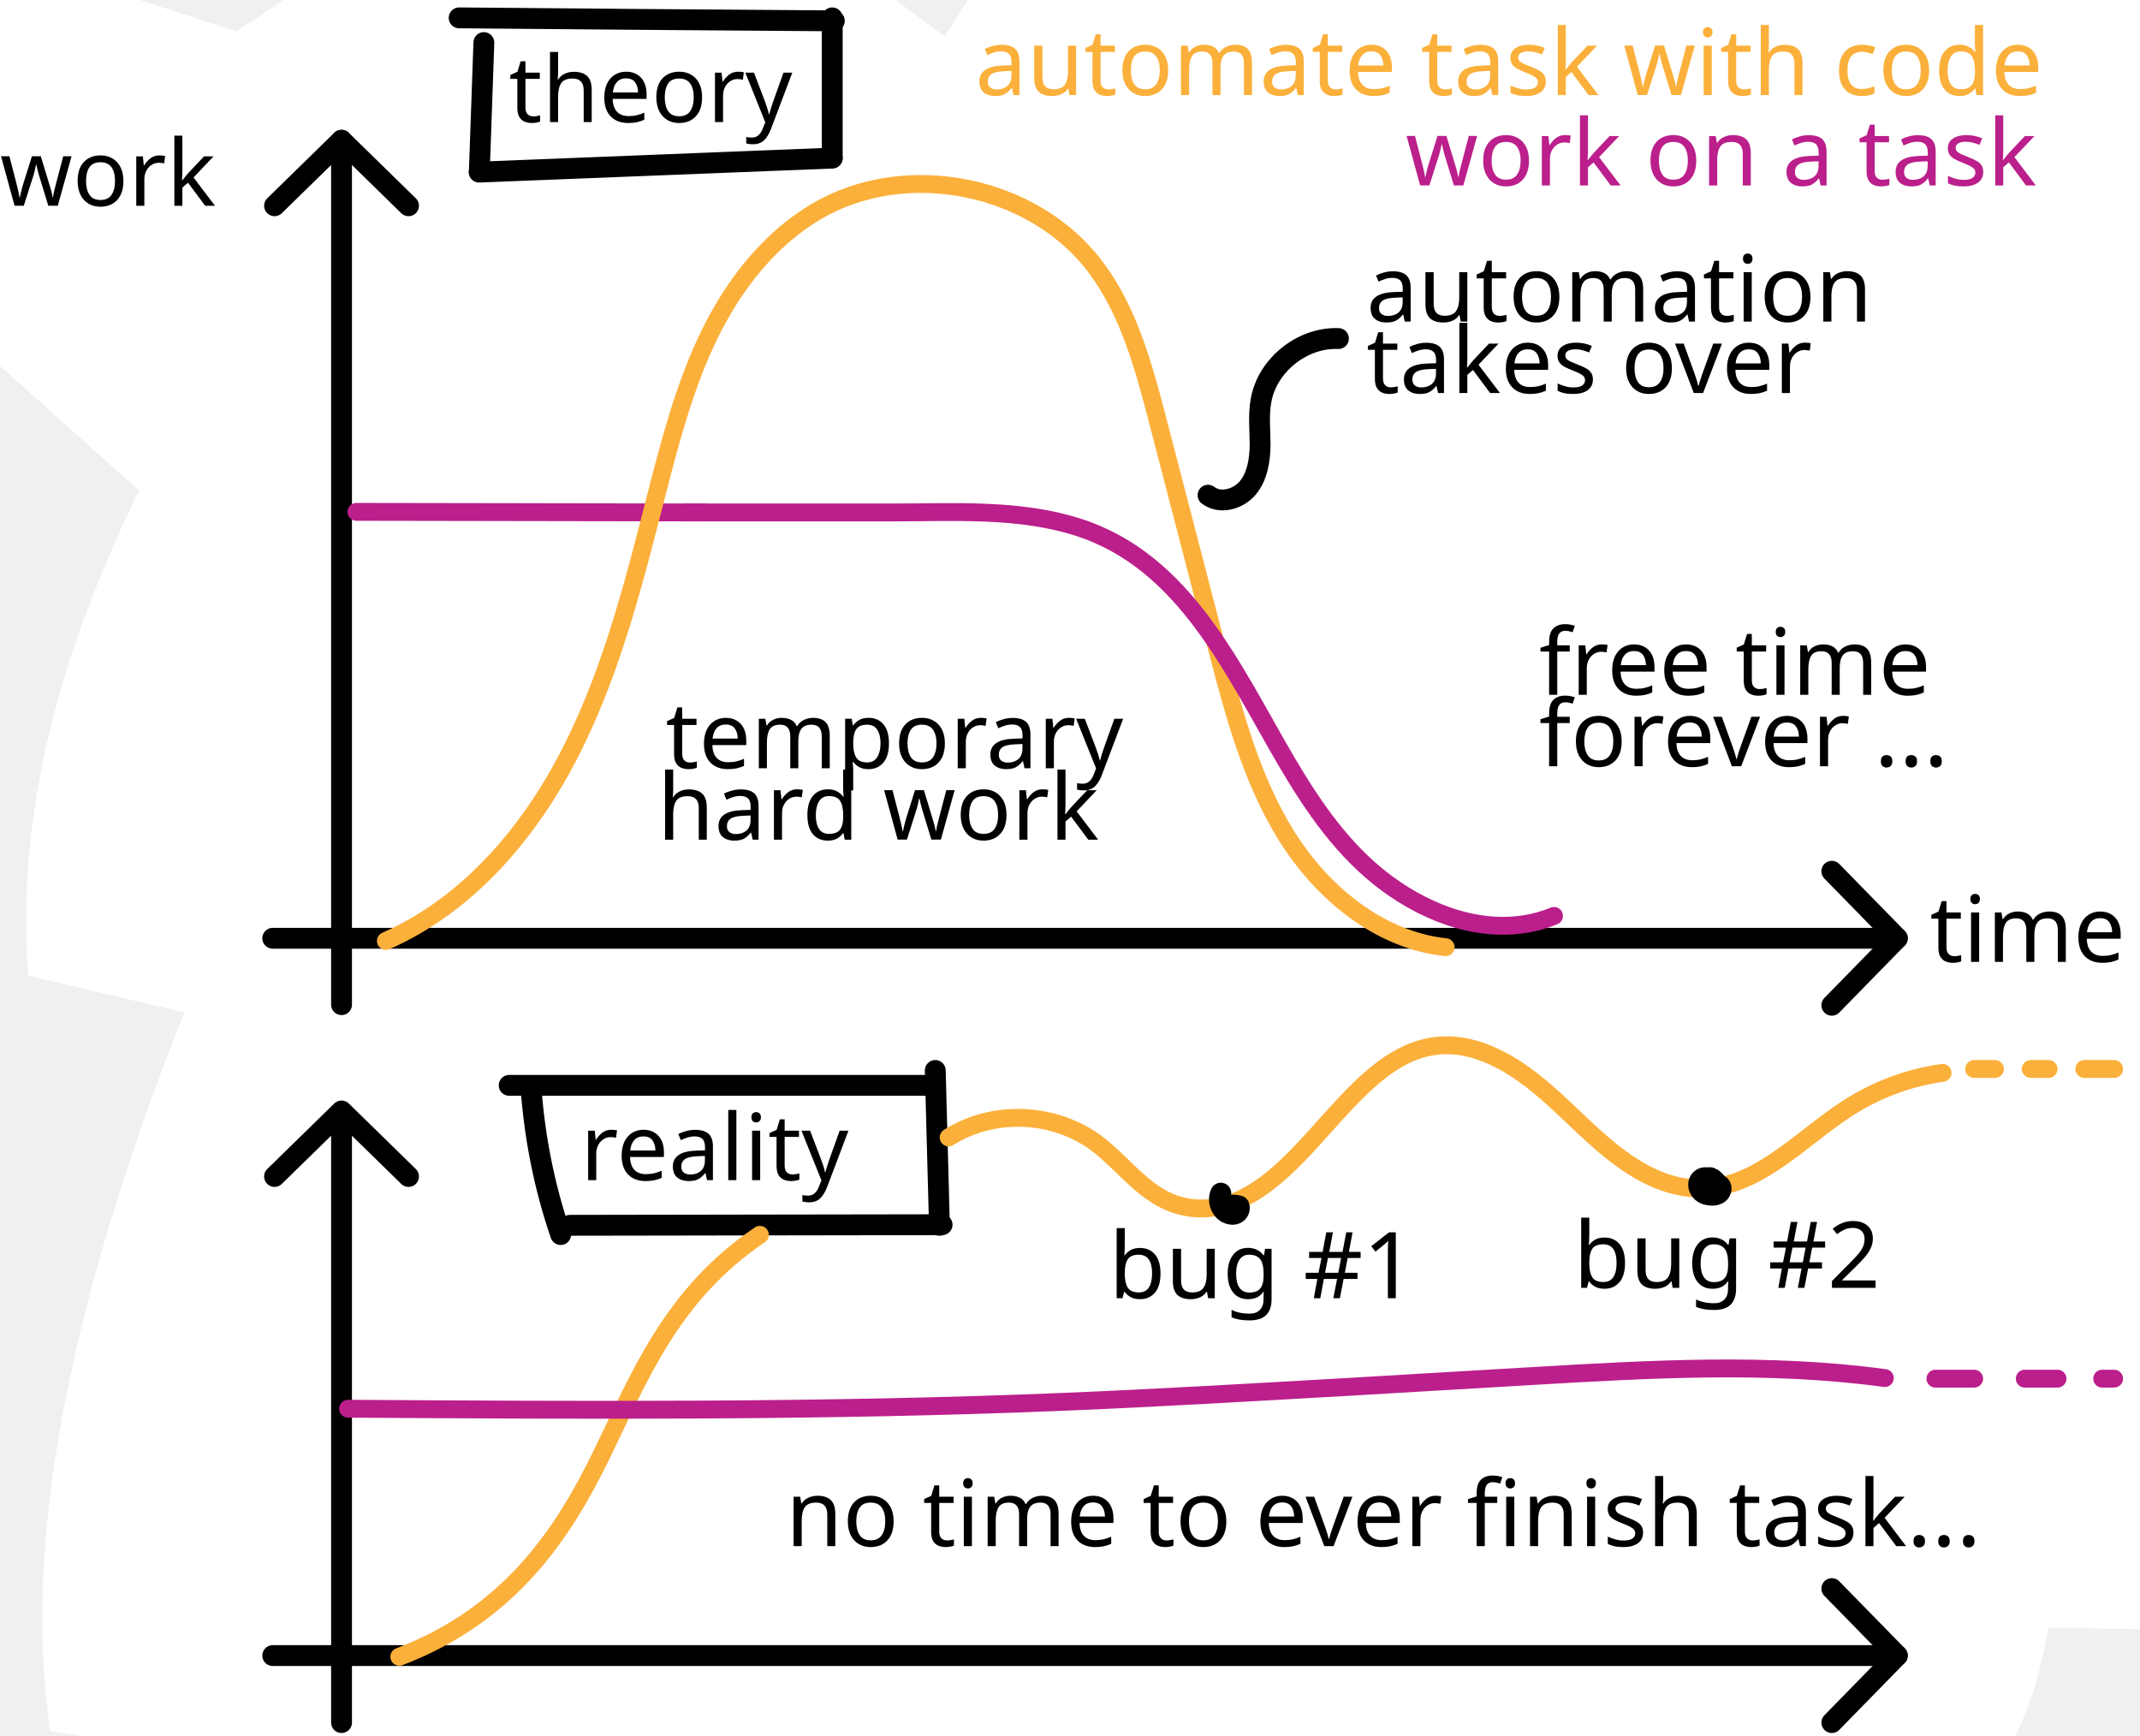
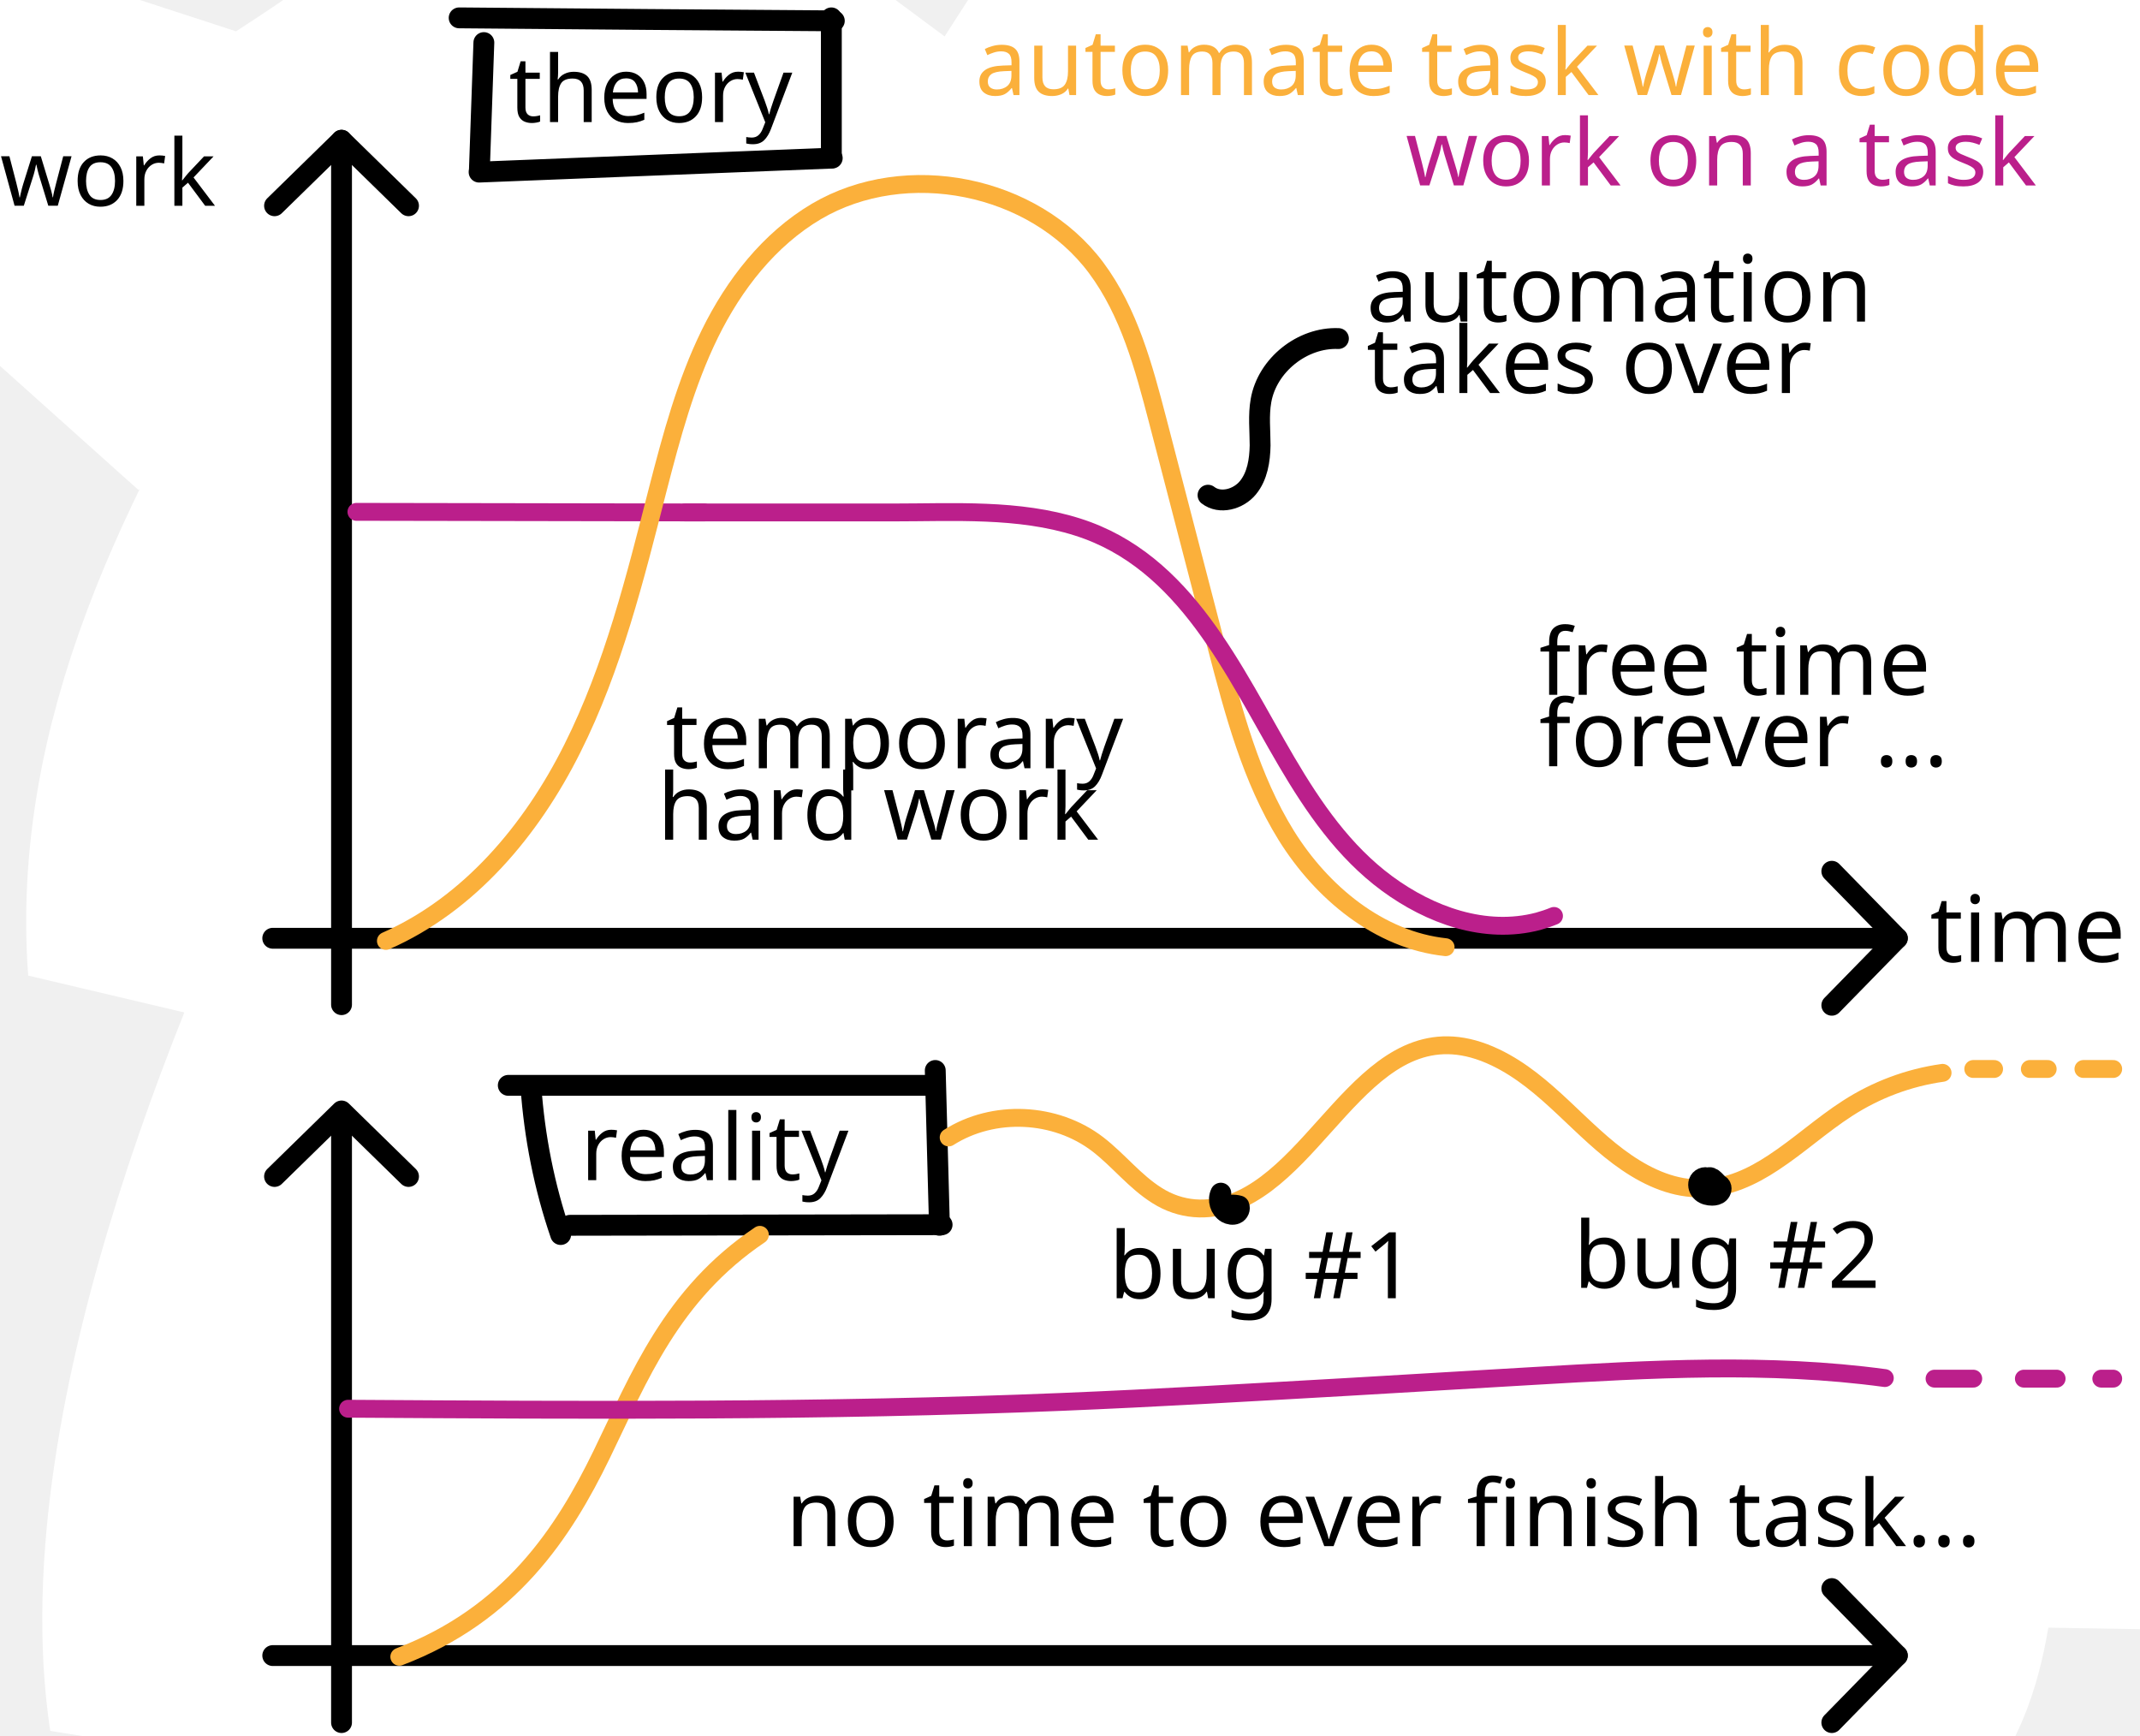
<svg xmlns="http://www.w3.org/2000/svg" version="1.1" id="Layer_1" x="0px" y="0px" viewBox="0 0 718.7 583" enable-background="new 0 0 718.7 583" xml:space="preserve">
-   <path fill="none" stroke="#FFFFFF" stroke-width="120" stroke-linejoin="bevel" stroke-miterlimit="10" d="M88.5-586  c-3.9,15.2-13.3,28.4-21.5,41.8c-8.2,13.4-15.5,28.4-14.5,44.1c1,15.7,13.3,31.6,29.1,31.4c14.2-0.2,24.9-12.4,33.7-23.6  c23.2-29.6,46.3-59.2,69.5-88.9c-8.7,55.2-17.3,110.5-26,165.7c15.1,2.4,27.4-11.4,36.4-23.7c23.7-32.3,47.4-64.6,71.1-96.9  c3.2,29.3,6.4,58.5,9.6,87.8c1.2,11.2,4.9,25.2,16.1,26.9c7.2,1.1,14.1-4.2,17.3-10.6s3.6-14,3.9-21.2c1.1-27.8,2.2-55.5,3.4-83.3  c66.2-3.8,131.8-18.1,193.7-42c-29.6,57.4-59.2,114.7-88.8,172.1c36.5-14.2,67-41.2,91.2-72s42.7-65.6,61.1-100.2  c-6.5,32.2-13,64.5-19.5,96.7c-2.1,10.6-3.3,23.9,5.7,30c11.8,8,26.3-5,34.6-16.6c17.2-24.2,34.4-48.3,51.5-72.5  c6.3,12,5.3,26.5,4.2,40c-1.1,13.6-1.9,28,4.9,39.9c6.7,11.8,23.9,18.6,34.4,9.9c-43.2,26.3-92.7,42-143.2,45.6  c-63.9,4.4-129.3-10.3-191.4,5.3c-44.1,11.1-83.4,37.1-116.5,68.4s-60.5,67.9-87.8,104.3c82.6-64.9,165.2-129.8,247.8-194.7  C354.8-315,273.5-227.9,194-143.5c88-74.9,175.9-149.9,263.9-224.8c-57.3,89.9-115.6,182.2-139,286.2  c62.5-76.6,124.9-153.3,187.4-229.9C450.7-222.1,395-132.2,339.4-42.2c46.6-26.5,84.7-66.2,115.7-109.9s55.6-91.6,80.1-139.4" />
  <path fill="none" stroke="#FFFFFF" stroke-width="120" stroke-linejoin="bevel" stroke-miterlimit="10" d="M56.5,3.1  C44.9,38.7,33.3,74.3,21.6,109.9C93,77.4,134.4,46.9,197.8,0c-27.6,46.8-32.6,76.9-60.1,123.7C101.5,185,64,251.6,69.3,323.2  c25.1-42.1,50.1-84.2,75.2-126.3C200.6,102.7,207.6,76.3,285.2,0c-60.1,114.5-69.6,160.4-128.3,275.7  C117.1,353.9,63.1,485,76.2,572.4C167.6,390.5,283.6,168.9,396.6,0.6c-44.5,220.3-143.3,389.2-210.5,603.3  c72.7-105.6,100.6-194.4,152.4-312.3S405.9,91.4,494.8,0c-2.7,46.6,0.7,40.9-16.8,83.9c-65.1,159.2-117.8,323.8-157.5,491.6  c11.6,9.5,29.6,5.4,40.6-4.9c10.9-10.3,16.5-25.2,21.7-39.5c57.3-157.3,114.7-314.6,172-471.9c5.1-14.1,10.4-28.5,19.6-40.2  c9.2-11.7,23-20.6,37.6-19.8c-39.8,125.5-79.5,250.9-119.3,376.4c-23.4,74-46.8,155.1-19.7,227.7c25.2-101.5,50.5-203,75.7-304.6  C574.1,195.9,600.8,90.5,660.2,3.8c-23,104.8-45.9,209.7-63.1,315.7c-12.2,75.2-21.4,151.4-17.4,227.4c0.4,7.8,1.3,16.3,6.6,21.9  c8.3,8.8,23.8,5.1,31.6-4.2s10-22.1,11.9-34.3C655.5,365.8,694.4,164.6,720.1,0c-2.8,170.1-18.7,376.7-21.5,546.8" />
  <g>
    <polyline fill="none" stroke="#000000" stroke-width="7" stroke-linecap="round" stroke-linejoin="round" stroke-miterlimit="10" points="   615.2,292.6 637.2,315.1 615.2,337.6  " />
    <line fill="none" stroke="#000000" stroke-width="7" stroke-linecap="round" stroke-linejoin="round" stroke-miterlimit="10" x1="637.2" y1="315.1" x2="91.6" y2="315.1" />
    <g>
      <text transform="matrix(1 0 0 1 648.1294 323.0371)" font-family="'PermanentMarker'" font-size="31">time</text>
    </g>
  </g>
  <g>
    <polyline fill="none" stroke="#000000" stroke-width="7" stroke-linecap="round" stroke-linejoin="round" stroke-miterlimit="10" points="   92.2,69.1 114.7,47.1 137.2,69.1  " />
    <line fill="none" stroke="#000000" stroke-width="7" stroke-linecap="round" stroke-linejoin="round" stroke-miterlimit="10" x1="114.7" y1="47.1" x2="114.7" y2="337.4" />
    <g>
      <text transform="matrix(1 0 0 1 0 69.1133)" font-family="'PermanentMarker'" font-size="31">work</text>
    </g>
  </g>
  <text transform="matrix(1 0 0 1 472.052 62.2911)" fill="#BB1F8B" font-family="'PermanentMarker'" font-size="31">work on a task</text>
  <path fill="none" stroke="#BB1F8B" stroke-width="6" stroke-linecap="round" stroke-linejoin="round" stroke-miterlimit="10" d="  M119.7,171.9c38.9,0.1,77.8,0.1,116.8,0.2" />
  <g>
    <text transform="matrix(1 0 0 1 327.4939 31.9354)" fill="#FBB03B" font-family="'PermanentMarker'" font-size="31">automate task with code</text>
  </g>
  <path fill="none" stroke="#FBB03B" stroke-width="6" stroke-linecap="round" stroke-linejoin="round" stroke-miterlimit="10" d="  M129.6,316c28-12.3,48.9-37.2,62.6-64.6c13.7-27.3,21.1-57.3,28.7-87c4.6-17.8,9.4-35.8,17.5-52.3s19.9-31.7,35.8-41.1  c30.1-17.7,73-9.1,93.9,18.9c11.1,14.9,16,33.3,20.7,51.3c6.6,25.4,13.2,50.8,19.8,76.2c5.7,21.8,11.5,44,23.4,63.2  c11.9,19.1,31.1,35.1,53.5,37.5" />
  <text transform="matrix(1 0 0 1 223.5234 258)">
    <tspan x="0" y="0" font-family="'PermanentMarker'" font-size="31">temporary</tspan>
    <tspan x="-2.8" y="24" font-family="'PermanentMarker'" font-size="31">hard work</tspan>
  </text>
  <path fill="none" stroke="#BB1F8B" stroke-width="6" stroke-linecap="round" stroke-linejoin="round" stroke-miterlimit="10" d="  M230.1,172.1c23.3,0,46.6,0,69.8,0c20.5,0,42.2-1.4,62,4.9c36.3,11.5,52.4,48.5,70.2,78.8c9,15.3,19.2,30.2,33.7,40.9  c14.4,10.6,32.9,17.4,50.8,12.7c1.8-0.5,3.6-1.1,5.3-1.8" />
  <g>
    <path fill="none" stroke="#000000" stroke-width="7" stroke-linecap="round" stroke-linejoin="round" stroke-miterlimit="10" d="   M405.7,166.3c4,3.1,10.2,1.4,13.4-2.5c3.2-3.9,4-9.2,4.1-14.2c0-5-0.6-10.1,0.3-15.1c2.1-11.9,13.9-21.3,26-20.8" />
    <text transform="matrix(1 0 0 1 458.8843 107.9995)">
      <tspan x="0" y="0" font-family="'PermanentMarker'" font-size="31">automation</tspan>
      <tspan x="0" y="24" font-family="'PermanentMarker'" font-size="31">takes over</tspan>
    </text>
  </g>
  <text transform="matrix(1 0 0 1 516.8843 233.3335)">
    <tspan x="0" y="0" font-family="'PermanentMarker'" font-size="31">free time</tspan>
    <tspan x="0" y="24" font-family="'PermanentMarker'" font-size="31">forever ...</tspan>
  </text>
  <g>
    <text transform="matrix(1 0 0 1 170.8843 41)" font-family="'PermanentMarker'" font-size="31">theory</text>
    <g>
      <path fill="none" stroke="#000000" stroke-width="7" stroke-linecap="round" stroke-linejoin="round" stroke-miterlimit="10" d="    M162.5,14.3c-0.5,14.2-1,28.4-1.5,42.7" />
      <path fill="none" stroke="#000000" stroke-width="7" stroke-linecap="round" stroke-linejoin="round" stroke-miterlimit="10" d="    M160.9,57.8c39.5-1.6,79.1-3.1,118.6-4.7" />
-       <path fill="none" stroke="#000000" stroke-width="7" stroke-linecap="round" stroke-linejoin="round" stroke-miterlimit="10" d="    M279.5,53c0-15.6,0-47,0-47" />
+       <path fill="none" stroke="#000000" stroke-width="7" stroke-linecap="round" stroke-linejoin="round" stroke-miterlimit="10" d="    M279.2,53c0-15.6,0-47,0-47" />
      <path fill="none" stroke="#000000" stroke-width="7" stroke-linecap="round" stroke-linejoin="round" stroke-miterlimit="10" d="    M280.2,7c-42-0.3-84-0.6-126-1" />
    </g>
  </g>
  <g>
    <text transform="matrix(1 0 0 1 194.8843 396.3335)" font-family="'PermanentMarker'" font-size="31">reality</text>
    <path fill="none" stroke="#000000" stroke-width="7" stroke-linecap="round" stroke-linejoin="round" stroke-miterlimit="10" d="   M178.3,364.9c1.2,16.9,4.5,33.7,10,49.7" />
    <path fill="none" stroke="#000000" stroke-width="7" stroke-linecap="round" stroke-linejoin="round" stroke-miterlimit="10" d="   M191.4,411.5c41.7-0.1,83.3-0.1,125-0.2" />
    <path fill="none" stroke="#000000" stroke-width="7" stroke-linecap="round" stroke-linejoin="round" stroke-miterlimit="10" d="   M315.5,411.5c-0.5-17.3-0.9-34.7-1.4-52" />
-     <line fill="none" stroke="#000000" stroke-width="7" stroke-linecap="round" stroke-linejoin="round" stroke-miterlimit="10" x1="171" y1="364.5" x2="311" y2="364.5" />
+     <line fill="none" stroke="#000000" stroke-width="7" stroke-linecap="round" stroke-linejoin="round" stroke-miterlimit="10" x1="170.7" y1="364.5" x2="310.7" y2="364.5" />
  </g>
  <g>
    <line fill="none" stroke="#000000" stroke-width="7" stroke-linecap="round" stroke-linejoin="round" stroke-miterlimit="10" x1="114.7" y1="374.1" x2="114.7" y2="578.5" />
    <polyline fill="none" stroke="#000000" stroke-width="7" stroke-linecap="round" stroke-linejoin="round" stroke-miterlimit="10" points="   92.2,395.1 114.7,373.1 137.2,395.1  " />
  </g>
  <g>
    <polyline fill="none" stroke="#000000" stroke-width="7" stroke-linecap="round" stroke-linejoin="round" stroke-miterlimit="10" points="   615.2,533.5 637.2,556 615.2,578.5  " />
    <line fill="none" stroke="#000000" stroke-width="7" stroke-linecap="round" stroke-linejoin="round" stroke-miterlimit="10" x1="637.2" y1="556" x2="91.6" y2="556" />
  </g>
  <g>
    <path fill="none" stroke="#FBB03B" stroke-width="6" stroke-linecap="round" stroke-linejoin="round" stroke-miterlimit="10" d="   M134.1,556.4c37.3-14.2,55.2-41.7,67.9-67.8c12.7-26.1,23.5-53.9,53.2-73.9" />
    <path fill="none" stroke="#FBB03B" stroke-width="6" stroke-linecap="round" stroke-linejoin="round" stroke-miterlimit="10" d="   M318.6,382c15.1-9.6,35.9-8.6,50.1,2.3c7,5.4,12.4,12.5,19.9,17.2c7.9,5,17,5.6,25.6,2.3c31.4-11.9,47.1-68.2,88-48.7   c17.4,8.3,28.6,24.8,44.2,35.4c7.5,5.1,16.1,8.9,25.4,8.6c8.7-0.2,16.6-3.9,23.7-8.6c8.7-5.7,16.3-12.7,25-18.3   c9.6-6.2,20.5-10.3,31.9-11.9" />
-     <line fill="none" stroke="#FBB03B" stroke-width="6" stroke-linecap="round" stroke-linejoin="round" stroke-miterlimit="10" x1="663" y1="359" x2="670" y2="359" />
-     <line fill="none" stroke="#FBB03B" stroke-width="6" stroke-linecap="round" stroke-linejoin="round" stroke-miterlimit="10" x1="682" y1="359" x2="688" y2="359" />
-     <line fill="none" stroke="#FBB03B" stroke-width="6" stroke-linecap="round" stroke-linejoin="round" stroke-miterlimit="10" x1="700" y1="359" x2="710" y2="359" />
+     <line fill="none" stroke="#FBB03B" stroke-width="6" stroke-linecap="round" stroke-linejoin="round" stroke-miterlimit="10" x1="662.7" y1="359" x2="669.7" y2="359" />
+     <line fill="none" stroke="#FBB03B" stroke-width="6" stroke-linecap="round" stroke-linejoin="round" stroke-miterlimit="10" x1="681.7" y1="359" x2="687.7" y2="359" />
+     <line fill="none" stroke="#FBB03B" stroke-width="6" stroke-linecap="round" stroke-linejoin="round" stroke-miterlimit="10" x1="699.7" y1="359" x2="709.7" y2="359" />
  </g>
  <g>
    <path fill="none" stroke="#000000" stroke-width="7" stroke-linecap="round" stroke-linejoin="round" stroke-miterlimit="10" d="   M410,400.7c-1.1,2.3-0.2,5.3,2,6.6c0.9,0.5,2.1,0.7,3,0.3c1-0.4,1.5-1.7,1.1-2.6c-1.7-0.5-3.6-0.3-5.3,0.3" />
    <text transform="matrix(1 0 0 1 372.3843 436)" font-family="'PermanentMarker'" font-size="31">bug #1</text>
  </g>
  <path fill="none" stroke="#000000" stroke-width="7" stroke-linecap="round" stroke-linejoin="round" stroke-miterlimit="10" d="  M573.6,395.7c-1.1-0.6-2.6,0.1-3,1.3c-0.4,1.2,0.1,2.5,1,3.3c0.9,0.8,2.2,1.1,3.4,1.1c0.9,0,1.8-0.2,2.4-0.8  c0.6-0.6,0.9-1.7,0.3-2.4C576.4,397.5,574.9,394.7,573.6,395.7z" />
  <text transform="matrix(1 0 0 1 528.3843 432.5)" font-family="'PermanentMarker'" font-size="31">bug #2</text>
  <path fill="none" stroke="#BB1F8B" stroke-width="6" stroke-linecap="round" stroke-linejoin="round" stroke-miterlimit="10" d="  M116.9,473.1c79.9,0.5,159.9,1,239.8-2.3c31.8-1.3,63.7-3.2,95.5-5c20.9-1.2,41.8-2.5,62.8-3.7c39.3-2.3,79-4.6,118,0.7" />
  <text transform="matrix(1 0 0 1 263.8843 519.25)" font-family="'PermanentMarker'" font-size="31">no time to ever finish task...</text>
  <g>
-     <line fill="none" stroke="#BB1F8B" stroke-width="6" stroke-linecap="round" stroke-linejoin="round" stroke-miterlimit="10" x1="650" y1="463" x2="663" y2="463" />
-     <line fill="none" stroke="#BB1F8B" stroke-width="6" stroke-linecap="round" stroke-linejoin="round" stroke-miterlimit="10" x1="680" y1="463" x2="691" y2="463" />
-     <line fill="none" stroke="#BB1F8B" stroke-width="6" stroke-linecap="round" stroke-linejoin="round" stroke-miterlimit="10" x1="706" y1="463" x2="710" y2="463" />
+     <line fill="none" stroke="#BB1F8B" stroke-width="6" stroke-linecap="round" stroke-linejoin="round" stroke-miterlimit="10" x1="649.7" y1="463" x2="662.7" y2="463" />
+     <line fill="none" stroke="#BB1F8B" stroke-width="6" stroke-linecap="round" stroke-linejoin="round" stroke-miterlimit="10" x1="679.7" y1="463" x2="690.7" y2="463" />
+     <line fill="none" stroke="#BB1F8B" stroke-width="6" stroke-linecap="round" stroke-linejoin="round" stroke-miterlimit="10" x1="705.7" y1="463" x2="709.7" y2="463" />
  </g>
</svg>
